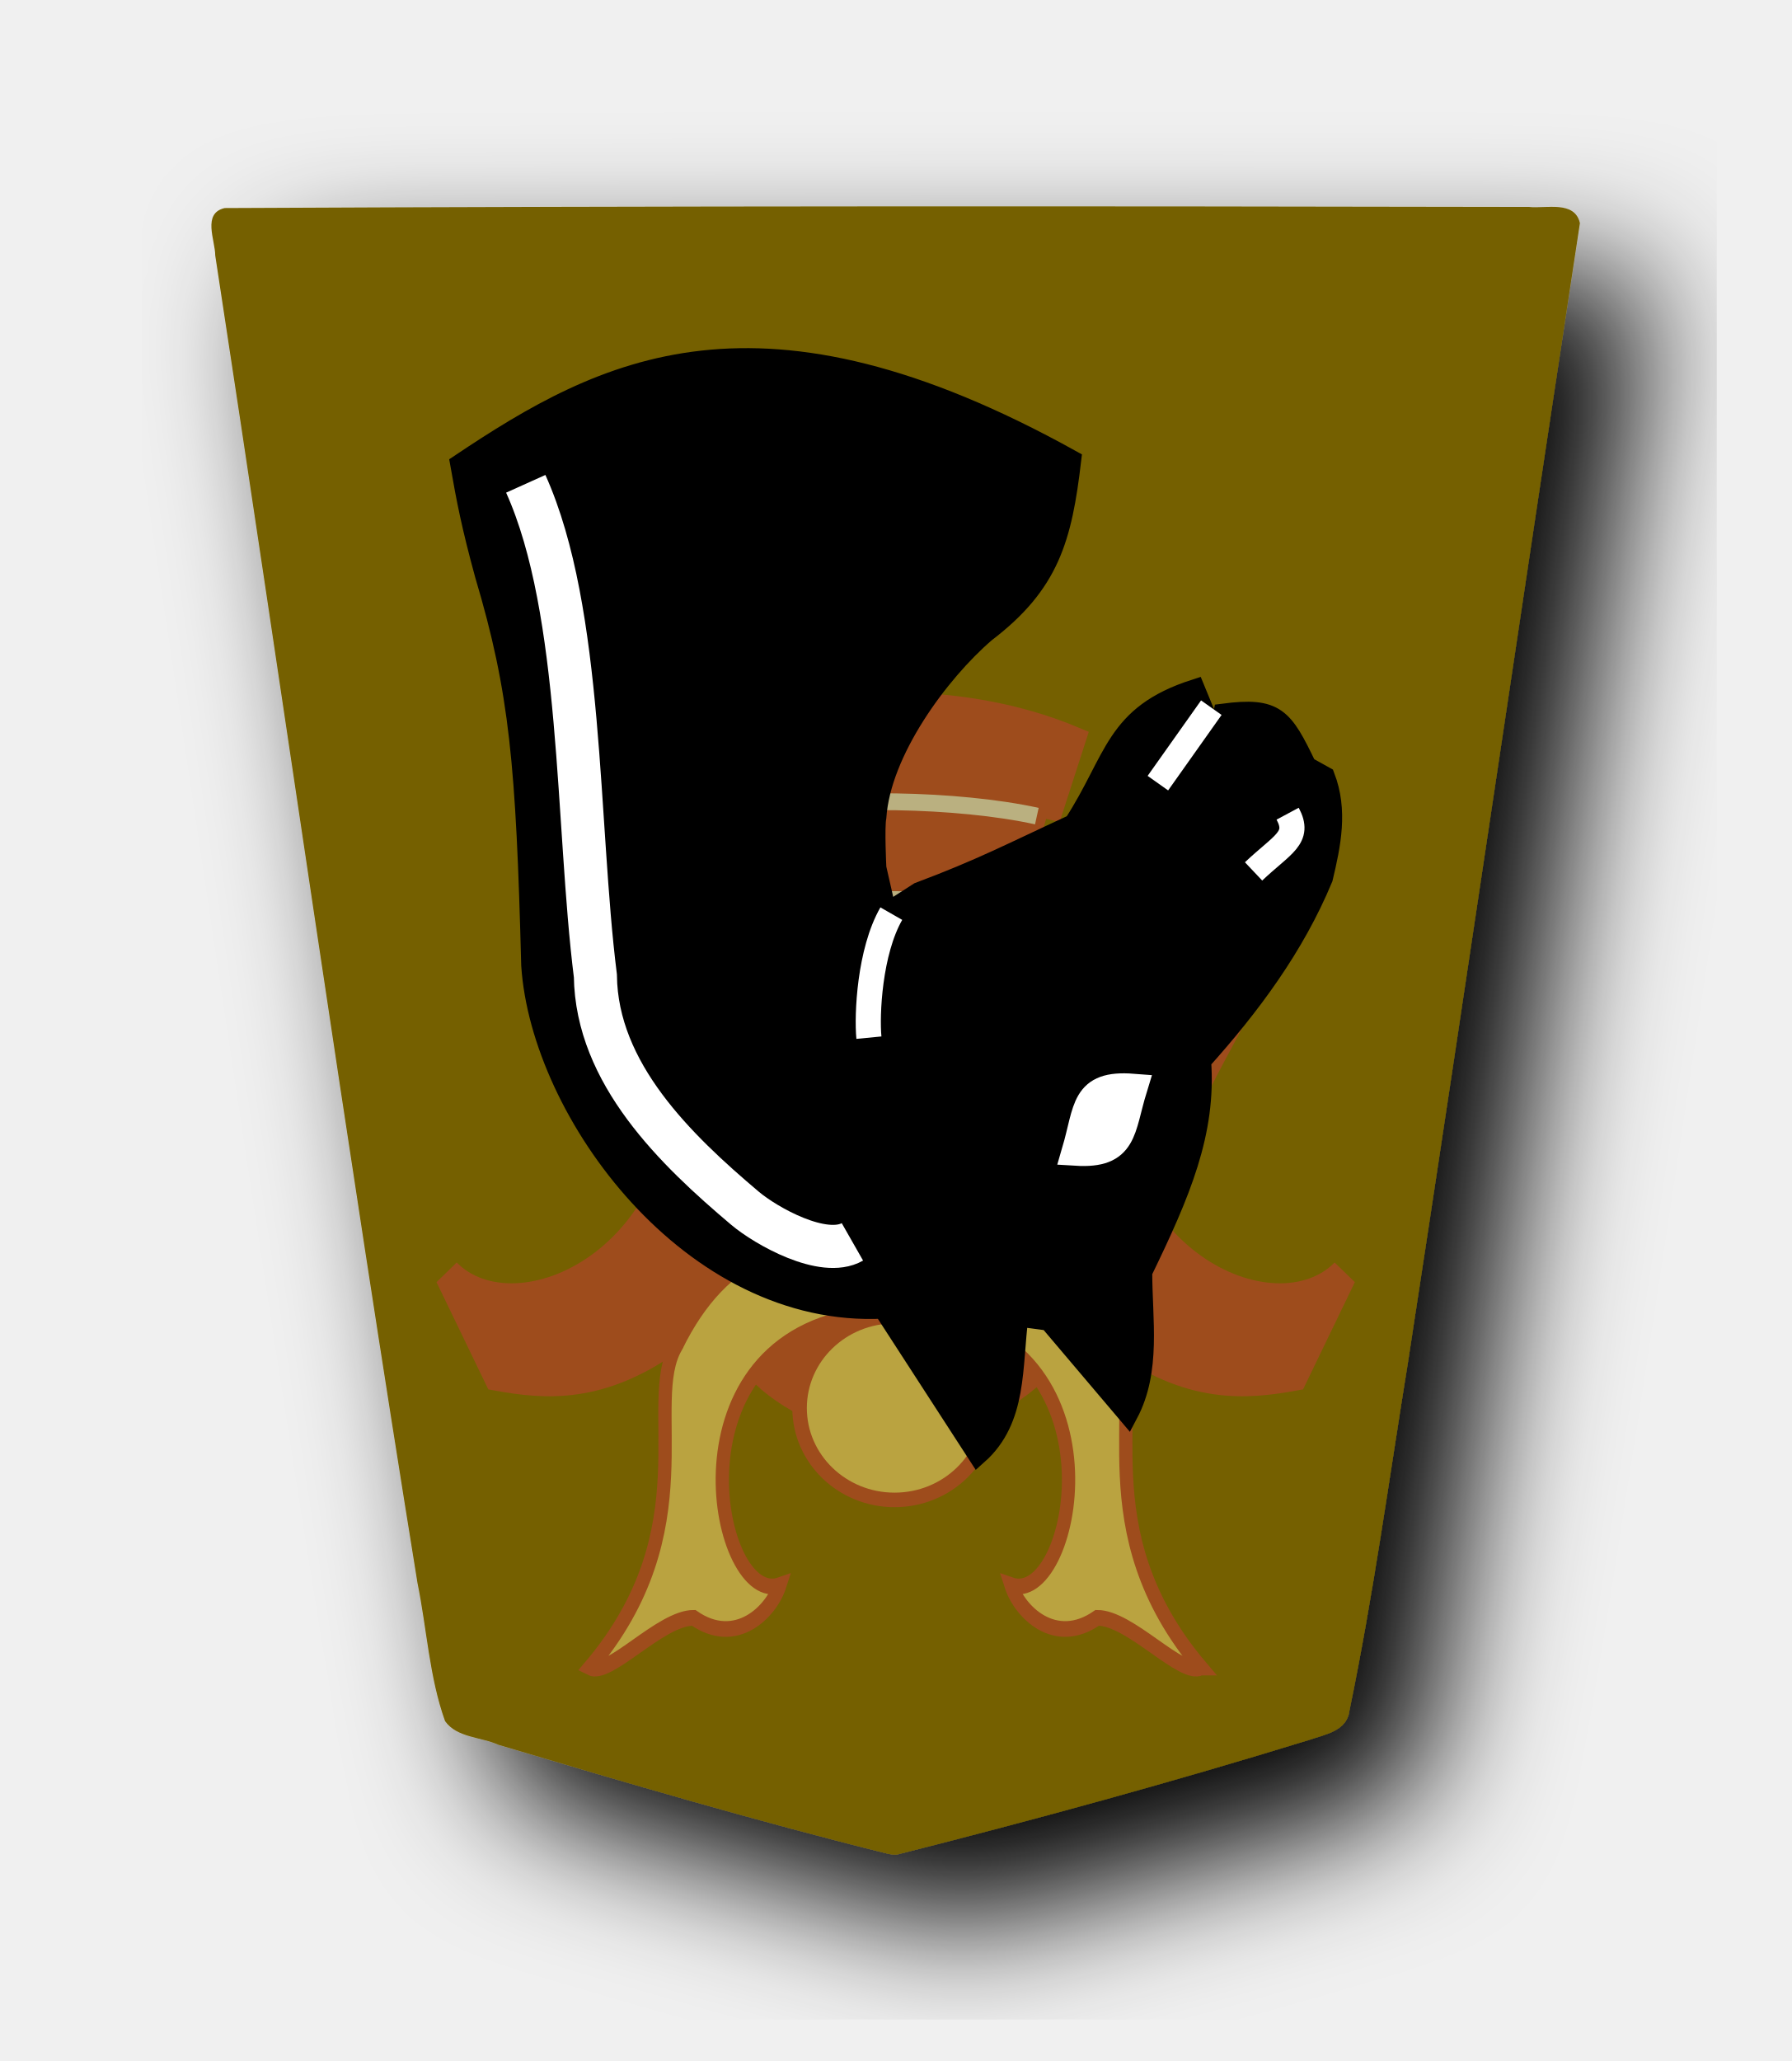
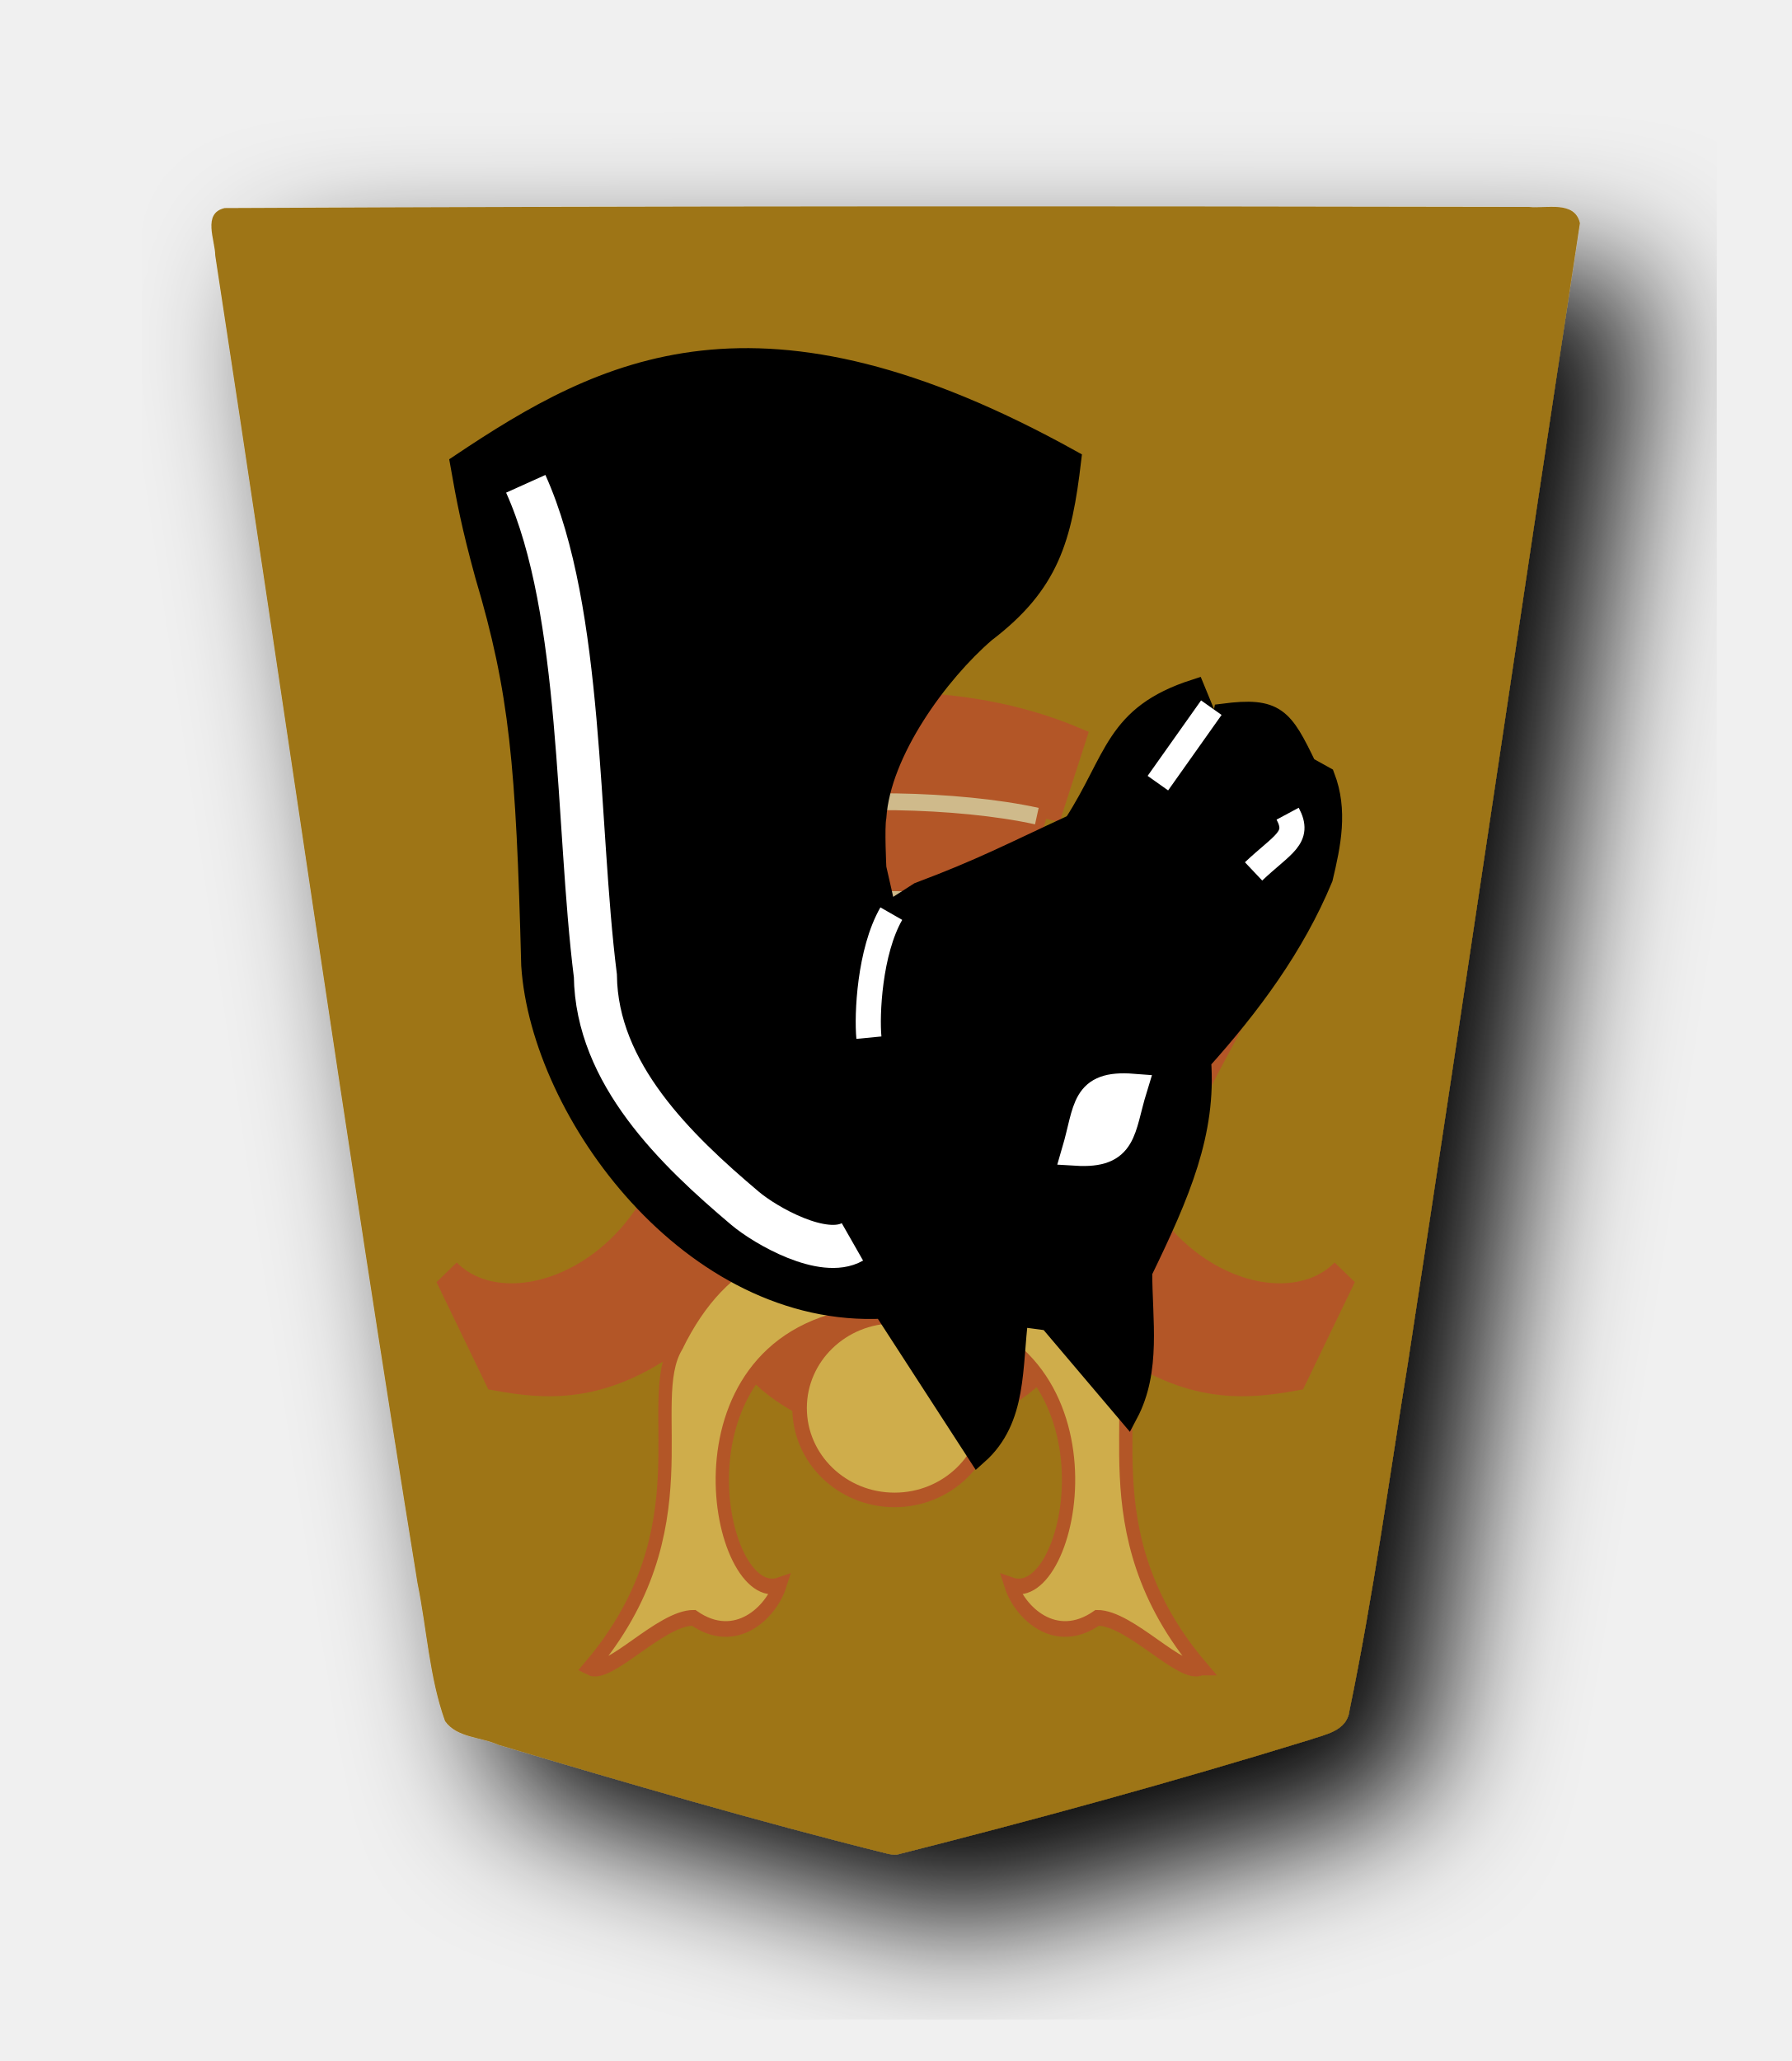
<svg xmlns="http://www.w3.org/2000/svg" width="52.157" height="60" version="1.1" id="svg1717">
  <defs id="defs1721">
    <filter style="color-interpolation-filters:sRGB" id="filter1552">
      <feFlood flood-opacity="0.498" flood-color="rgb(0,0,0)" result="flood" id="feFlood1542" />
      <feComposite in="flood" in2="SourceGraphic" operator="in" result="composite1" id="feComposite1544" />
      <feGaussianBlur in="composite1" stdDeviation="2.5" result="blur" id="feGaussianBlur1546" />
      <feOffset dx="4.57967e-15" dy="4.41314e-15" result="offset" id="feOffset1548" />
      <feComposite in="SourceGraphic" in2="offset" operator="over" result="composite2" id="feComposite1550" />
    </filter>
    <filter style="color-interpolation-filters:sRGB" id="filter1540">
      <feFlood flood-opacity="0.498" flood-color="rgb(0,0,0)" result="flood" id="feFlood1530" />
      <feComposite in="flood" in2="SourceGraphic" operator="in" result="composite1" id="feComposite1532" />
      <feGaussianBlur in="composite1" stdDeviation="2.5" result="blur" id="feGaussianBlur1534" />
      <feOffset dx="4.57967e-15" dy="4.41314e-15" result="offset" id="feOffset1536" />
      <feComposite in="SourceGraphic" in2="offset" operator="over" result="composite2" id="feComposite1538" />
    </filter>
    <filter id="drop-shadow-9">
      <feGaussianBlur in="SourceAlpha" result="blur" stdDeviation="2" id="feGaussianBlur5056" />
      <feOffset result="offsetBlur" dx="2" dy="2" id="feOffset5058" />
      <feBlend in="SourceGraphic" in2="offsetBlur" mode="normal" id="feBlend5060" />
    </filter>
    <filter id="drop-shadow-2">
      <feGaussianBlur in="SourceAlpha" result="blur" stdDeviation="2" id="feGaussianBlur6807" />
      <feOffset result="offsetBlur" dx="2" dy="2" id="feOffset6809" />
      <feBlend in="SourceGraphic" in2="offsetBlur" mode="normal" id="feBlend6811" />
    </filter>
    <filter id="drop-shadow-2-8">
      <feGaussianBlur in="SourceAlpha" result="blur" stdDeviation="2" id="feGaussianBlur6807-2" />
      <feOffset result="offsetBlur" dx="2" dy="2" id="feOffset6809-8" />
      <feBlend in="SourceGraphic" in2="offsetBlur" mode="normal" id="feBlend6811-0" />
    </filter>
    <filter id="drop-shadow-6">
      <feGaussianBlur in="SourceAlpha" result="blur" stdDeviation="2" id="feGaussianBlur5056-9" />
      <feOffset result="offsetBlur" dx="2" dy="2" id="feOffset5058-0" />
      <feBlend in="SourceGraphic" in2="offsetBlur" mode="normal" id="feBlend5060-9" />
    </filter>
    <filter id="drop-shadow-27">
      <feGaussianBlur in="SourceAlpha" result="blur" stdDeviation="2" id="feGaussianBlur5056-5" />
      <feOffset result="offsetBlur" dx="2" dy="2" id="feOffset5058-6" />
      <feBlend in="SourceGraphic" in2="offsetBlur" mode="normal" id="feBlend5060-96" />
    </filter>
    <filter id="drop-shadow-2-88">
      <feGaussianBlur in="SourceAlpha" result="blur" stdDeviation="2" id="feGaussianBlur6807-1" />
      <feOffset result="offsetBlur" dx="2" dy="2" id="feOffset6809-5" />
      <feBlend in="SourceGraphic" in2="offsetBlur" mode="normal" id="feBlend6811-7" />
    </filter>
  </defs>
  <filter id="drop-shadow">
    <feGaussianBlur in="SourceAlpha" result="blur" stdDeviation="2" id="feGaussianBlur1692" />
    <feOffset result="offsetBlur" dx="2" dy="2" id="feOffset1694" />
    <feBlend in="SourceGraphic" in2="offsetBlur" mode="normal" id="feBlend1696" />
  </filter>
-   <g style="fill:#756001;fill-opacity:1;filter:url(#drop-shadow-2-88)" transform="matrix(0.9818505,0,0,0.9818505,-100.0015,-23.21895)" id="g7764">
-     <g transform="rotate(180,45.5785,23.8125)" id="g7762" style="fill:#756001;fill-opacity:1">
-       <path style="fill:#756001;fill-opacity:1" d="m -37.299,-31.01 c -4.096,1.034 -8.171,2.152 -12.208,3.395 -0.467,0.163 -1.13,0.263 -1.201,0.865 -0.709,3.416 -1.178,6.885 -1.737,10.331 -1.73,11.255 -3.378,22.528 -5.1,33.78 0.155,0.682 1.013,0.424 1.51,0.48 12.894,0.025 25.788,0.03 38.68,-0.033 0.672,-0.156 0.28,-0.952 0.279,-1.409 -2.011,-13.12 -3.876,-26.263 -5.998,-39.366 -0.277,-1.356 -0.348,-2.782 -0.816,-4.087 -0.347,-0.497 -1.073,-0.468 -1.588,-0.704 -3.832,-1.137 -7.673,-2.267 -11.55,-3.231 -0.09,-0.017 -0.18,-0.032 -0.271,-0.021 z" id="path7760" />
+   <g style="fill:#9e7519;fill-opacity:1;filter:url(#drop-shadow-2-88)" transform="matrix(0.9818505,0,0,0.9818505,-100.0015,-23.21895)" id="g7764">
+     <g transform="rotate(180,45.5785,23.8125)" id="g7762" style="fill:#9e7519;fill-opacity:1">
+       <path style="fill:#9e7519;fill-opacity:1" d="m -37.299,-31.01 c -4.096,1.034 -8.171,2.152 -12.208,3.395 -0.467,0.163 -1.13,0.263 -1.201,0.865 -0.709,3.416 -1.178,6.885 -1.737,10.331 -1.73,11.255 -3.378,22.528 -5.1,33.78 0.155,0.682 1.013,0.424 1.51,0.48 12.894,0.025 25.788,0.03 38.68,-0.033 0.672,-0.156 0.28,-0.952 0.279,-1.409 -2.011,-13.12 -3.876,-26.263 -5.998,-39.366 -0.277,-1.356 -0.348,-2.782 -0.816,-4.087 -0.347,-0.497 -1.073,-0.468 -1.588,-0.704 -3.832,-1.137 -7.673,-2.267 -11.55,-3.231 -0.09,-0.017 -0.18,-0.032 -0.271,-0.021 z" id="path7760" />
    </g>
  </g>
  <g id="g8011-0" style="display:inline;opacity:0.5" transform="rotate(-180,114.5512,43.5696)">
    <g transform="translate(0.7627119,5.59322)" id="g7992-5">
      <g style="display:inline" id="g4792-8-9" transform="matrix(0.7005504,0,0,0.7005504,30.93845,-14.96561)">
        <g id="g4722-9-8" transform="translate(-71.19092,-1.25)">
          <g style="stroke:#000000;stroke-width:1.2;stroke-miterlimit:4;stroke-dasharray:none" transform="translate(31.46625,-52.3259)" id="g4712-6-7">
            <path style="fill:#ffe680;stroke:#c83737;stroke-width:8.056;stroke-linecap:butt;stroke-linejoin:miter;stroke-miterlimit:4;stroke-dasharray:none;stroke-opacity:1" d="m 89.878,104.459 c 71.228,71.229 31.757,135.821 52.51,165.379 28.871,49.947 71.083,59.605 129.343,59.369 1.132,-0.005 2.27,-0.039 3.413,-0.104 1.143,0.064 2.28,0.099 3.413,0.104 58.26,0.236 100.472,-9.422 129.343,-59.369 20.752,-29.558 -18.718,-94.149 52.51,-165.379 -11.605,-5.015 -42.725,25.605 -62.898,25.525 -25.612,-15.171 -47.031,3.08 -52.251,16.777 37.839,-11.301 70.079,121.468 -45.538,137.914 -7.067,1.971 -16.164,2.514 -24.578,2.719 -8.414,-0.205 -17.511,-0.748 -24.578,-2.719 -115.617,-16.446 -83.377,-149.215 -45.538,-137.914 -5.22,-13.697 -26.639,-31.948 -52.251,-16.777 -20.172,0.08 -51.293,-30.539 -62.898,-25.525 z" id="path4702-1-8" transform="matrix(0.06852995,0,0,0.08094496,265.4334,113.5891)" />
            <path transform="matrix(0.06852995,0,0,0.08094496,265.4555,113.567)" style="fill:#c83737;stroke:#c83737;stroke-width:16.112;stroke-linecap:butt;stroke-linejoin:miter;stroke-miterlimit:4;stroke-dasharray:none;stroke-opacity:1" d="M 141.488,275.714 C 96.362,247.419 61.476,250.533 32.684,254.909 L 3.205,306.581 c 41.944,-36.203 152.117,6.577 144.443,111.867 7.771,-26.631 28.133,-63.418 39.832,-101.833 m 220.385,-40.901 c 45.126,-28.294 80.012,-25.181 108.804,-20.805 l 29.479,51.672 c -41.944,-36.203 -152.117,6.577 -144.443,111.867 -7.771,-26.631 -28.133,-63.418 -39.832,-101.833" id="path4704-4-9" />
            <path transform="matrix(0.06852995,0,0,0.08094496,265.4334,113.5891)" style="fill:#c83737;stroke:#c83737;stroke-width:16.112;stroke-linecap:butt;stroke-linejoin:miter;stroke-miterlimit:4;stroke-dasharray:none;stroke-opacity:1" d="m 128.121,339.223 -29.443,64.097 c -3.407,-2.033 6.609,9.491 -6.593,1.008 -14.054,23.338 -19.002,29.833 -33.969,54.715 21.968,17.086 24.658,18.309 46.106,25.56 13.293,-25.846 25.739,-42.374 44.638,-83.919 m 270.023,-61.462 29.443,64.097 c 3.407,-2.033 -6.609,9.491 6.593,1.008 14.054,23.338 19.002,29.833 33.969,54.715 -21.968,17.086 -24.658,18.309 -46.106,25.56 -13.293,-25.846 -25.739,-42.374 -44.638,-83.919" id="path4706-0-6" />
            <path style="fill:#c83737;stroke:#c83737;stroke-width:1.2;stroke-linecap:butt;stroke-linejoin:miter;stroke-miterlimit:4;stroke-dasharray:none;stroke-opacity:1" d="m 273.604,150.864 c 7.363,3.092 14.48,3.19 21.328,0 l -4.023,-11.781 c -5.552,2.376 -8.767,2.099 -13.5,0.437 z" id="path4708-6-8" />
            <path style="fill:none;stroke:#ffffff;stroke-width:1.2;stroke-linecap:butt;stroke-linejoin:miter;stroke-miterlimit:4;stroke-dasharray:none;stroke-opacity:1" d="m 277.188,142.28 c 4.811,1.655 8.506,2.056 13.826,-0.031" id="path4710-8-9" />
          </g>
          <path id="path4716-2-0" d="m 305.232,89.29 c 2.11,3.522 1.59,3.631 1.985,5.204 m 18.988,-5.204 c -2.11,3.522 -1.59,3.631 -1.985,5.204" style="fill:none;stroke:#ffffff;stroke-width:0.7;stroke-linecap:butt;stroke-linejoin:miter;stroke-miterlimit:4;stroke-dasharray:none;stroke-opacity:1" />
          <path id="path4720-4-6" d="m 305.594,98.601 4.203,-11.856 m 11.863,-0.05 4.059,12.202" style="fill:none;stroke:#ffffff;stroke-width:1px;stroke-linecap:butt;stroke-linejoin:miter;stroke-opacity:1" />
          <path style="fill:none;stroke:#ffffff;stroke-width:0.7;stroke-linecap:butt;stroke-linejoin:miter;stroke-miterlimit:4;stroke-dasharray:none;stroke-opacity:1" d="m 304.323,90.316 c 2.375,2.019 2.256,1.307 3.27,2.527 m 21.906,-2.527 c -2.375,2.019 -2.256,1.307 -3.27,2.527" id="path4800-6-6" transform="translate(-1.25,3.5625)" />
        </g>
        <path style="fill:#c83737;stroke:#c83737;stroke-width:1px;stroke-linecap:butt;stroke-linejoin:miter;stroke-opacity:1" d="m 239.024,80.489 c 3.438,-2.881 8.3,-2.42 11.037,0.135 -2.365,3.351 -9.495,2.306 -11.037,-0.135 z" id="path4728-2-7" />
        <ellipse ry="3.818" rx="3.947" cy="79.253" cx="244.601" id="path4730-7-6" style="opacity:1;fill:#ffe680;fill-opacity:1;stroke:#c83737;stroke-width:0.604;stroke-linecap:butt;stroke-linejoin:miter;stroke-miterlimit:4;stroke-dasharray:none;stroke-opacity:1;paint-order:normal" />
        <path id="path4767-7-4" d="m 240.019,99.645 -1.37,4.685 -0.575,-0.133 -0.928,2.873 c 4.644,1.952 10.662,1.844 14.496,0 l -0.928,-2.873 -0.575,0.133 -1.37,-4.685" style="fill:#c83737;stroke:#c83737;stroke-width:1px;stroke-linecap:butt;stroke-linejoin:miter;stroke-opacity:1" />
        <path id="path4772-3-7" d="m 239.875,99.851 c 3.262,0.719 6.238,0.677 9,0.062" style="fill:none;stroke:#ffffff;stroke-width:0.7;stroke-linecap:butt;stroke-linejoin:miter;stroke-miterlimit:4;stroke-dasharray:none;stroke-opacity:1" />
        <path style="fill:none;stroke:#ffffff;stroke-width:0.7;stroke-linecap:butt;stroke-linejoin:miter;stroke-miterlimit:4;stroke-dasharray:none;stroke-opacity:1" d="m 238.687,103.851 c 3.262,0.719 8.551,0.802 11.312,0.188" id="path4774-6-0" />
      </g>
    </g>
  </g>
  <g transform="matrix(-1.045406,0,0,-1.045406,53.25153,62.32741)" id="g12482">
    <g style="display:inline" id="g8333" transform="matrix(0.7005504,0,0,0.7005504,-244.8044,-23.95103)">
      <g style="stroke-width:1.386;stroke-miterlimit:4;stroke-dasharray:none" transform="matrix(0.5770575,0,0,0.5770575,442.0274,27.09883)" id="g8329">
        <path style="fill:#000000;stroke:#000000;stroke-width:1.386;stroke-linecap:butt;stroke-linejoin:miter;stroke-miterlimit:4;stroke-dasharray:none;stroke-opacity:1" d="m -112.144,62.364 c -1.6,3.019 -0.979,6.472 -0.979,9.788 -2.637,5.433 -4.421,9.611 -4.055,14.542 -3.426,3.817 -6.439,7.882 -8.39,12.585 -0.556,2.331 -1.037,4.661 -0.14,6.992 l 1.258,0.699 c 1.623,3.364 2.101,4.109 5.733,3.636 l 0.699,-3.496 0.979,-1.678 -0.699,4.475 0.979,2.377 c 5.562,-1.791 5.436,-4.784 8.354,-9.286 4.416,-2.04 6.332,-3.073 10.663,-4.697 l 1.958,-1.258 2.936,-4.894 -2.657,4.754 0.699,3.076 c 0,0 0.14,2.797 0,3.496 -0.295,4.507 -4.288,9.949 -7.519,12.729 -4.418,3.365 -5.27,6.49 -5.905,11.881 21.57,11.971 32.153,6.364 42.089,-0.28 -0.435,-2.472 -0.771,-4.234 -1.702,-7.638 -2.388,-8.008 -2.832,-13.068 -3.192,-26.9 -0.667,-10.141 -11.049,-24.316 -24.248,-23.643 l -6.515,-10.056 c -2.743,2.442 -2.342,6.067 -2.797,9.508 l -2.097,-0.28 z" id="path8321" />
        <path style="fill:none;stroke:#ffffff;stroke-width:1.732;stroke-linecap:butt;stroke-linejoin:miter;stroke-miterlimit:4;stroke-dasharray:none;stroke-opacity:1" d="m -95.839,96.831 c 1.504,-2.624 1.695,-6.973 1.543,-8.544" id="path8323" />
        <path style="fill:#ffffff;stroke:#ffffff;stroke-width:1.984;stroke-linecap:butt;stroke-linejoin:miter;stroke-miterlimit:4;stroke-dasharray:none;stroke-opacity:1" d="m -108.574,80.454 c -3.305,-0.203 -3.029,1.49 -3.91,4.358 3.366,0.262 3.052,-1.43 3.91,-4.358 z" id="path8325" />
        <path style="fill:none;stroke:#ffffff;stroke-width:2.968;stroke-linecap:butt;stroke-linejoin:miter;stroke-miterlimit:4;stroke-dasharray:none;stroke-opacity:1" d="m -93.159,74.22 c 1.994,-1.137 5.955,1.095 7.399,2.315 4.785,4.041 10.223,9.278 10.309,16.017 1.316,10.47 0.825,25.073 4.797,33.888" id="path8327" />
      </g>
      <path id="path8331" d="m 374,91.163 2.125,-3" style="fill:none;stroke:#ffffff;stroke-width:0.999;stroke-linecap:butt;stroke-linejoin:miter;stroke-miterlimit:4;stroke-dasharray:none;stroke-opacity:1" />
    </g>
    <path id="path8331-6" d="m 15.076,36.961 c -0.362,-0.676 0.138,-0.84 0.949,-1.607" style="display:inline;fill:none;stroke:#ffffff;stroke-width:0.7;stroke-linecap:butt;stroke-linejoin:miter;stroke-miterlimit:4;stroke-dasharray:none;stroke-opacity:1" />
  </g>
</svg>
